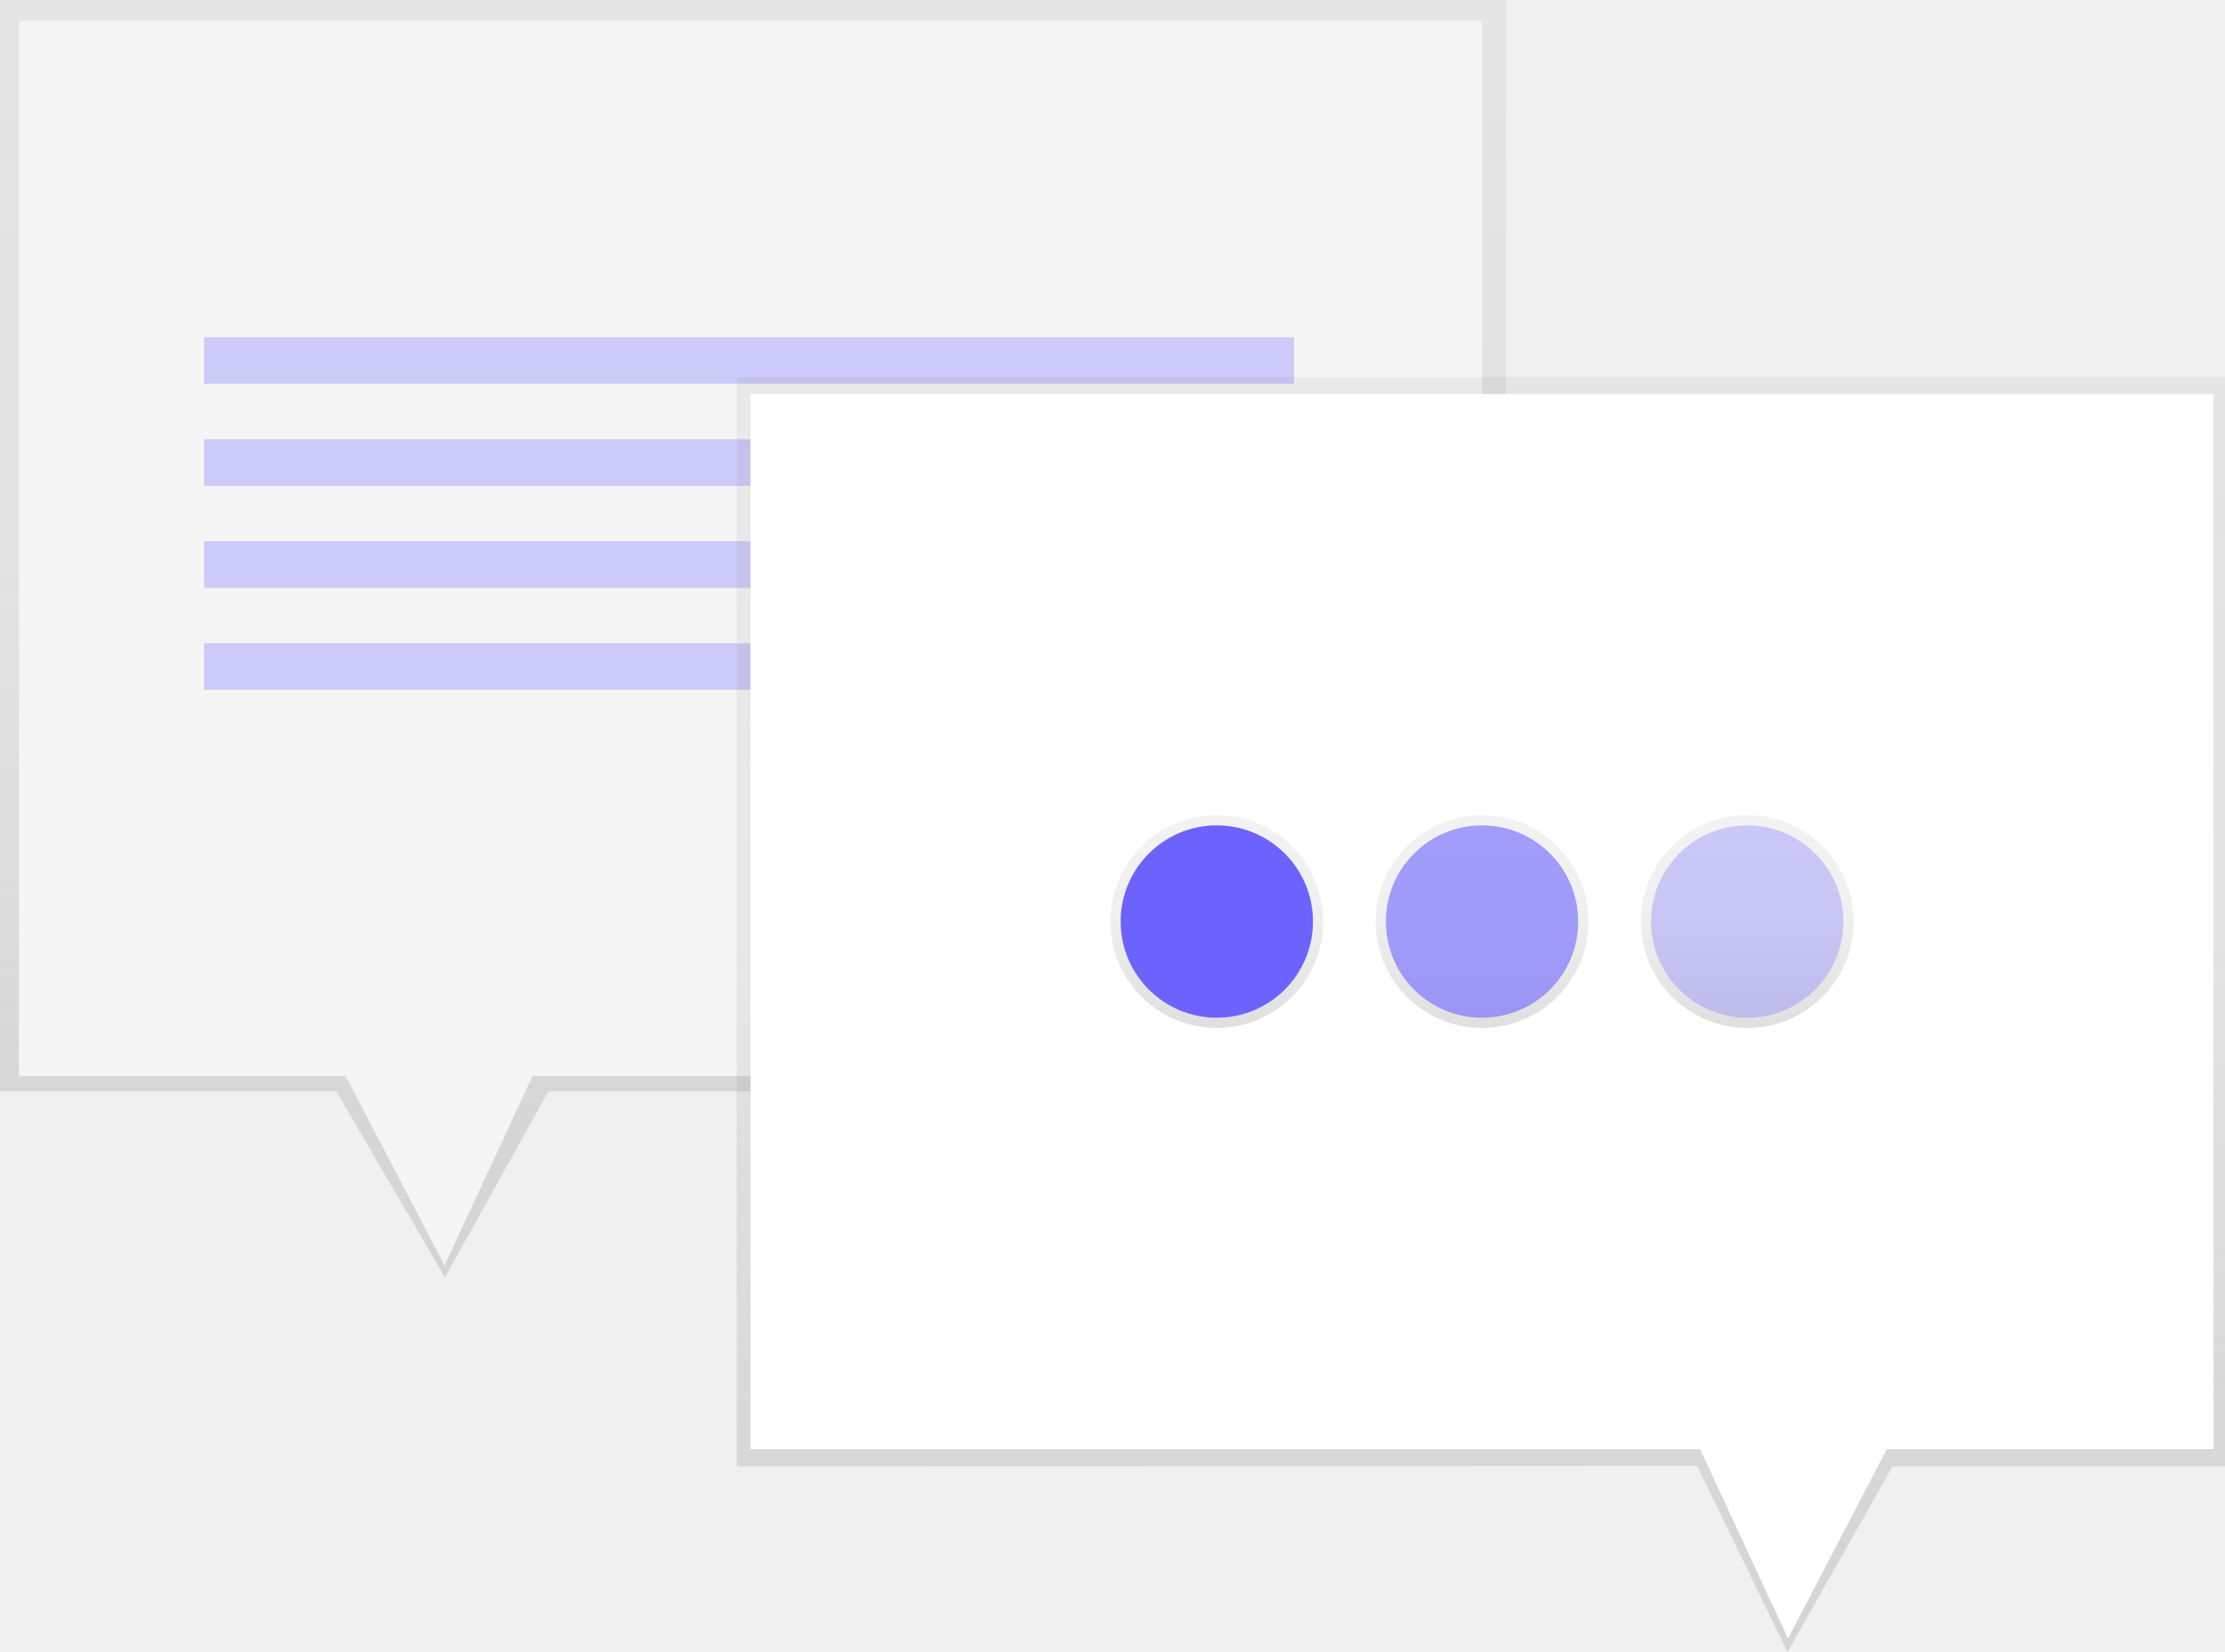
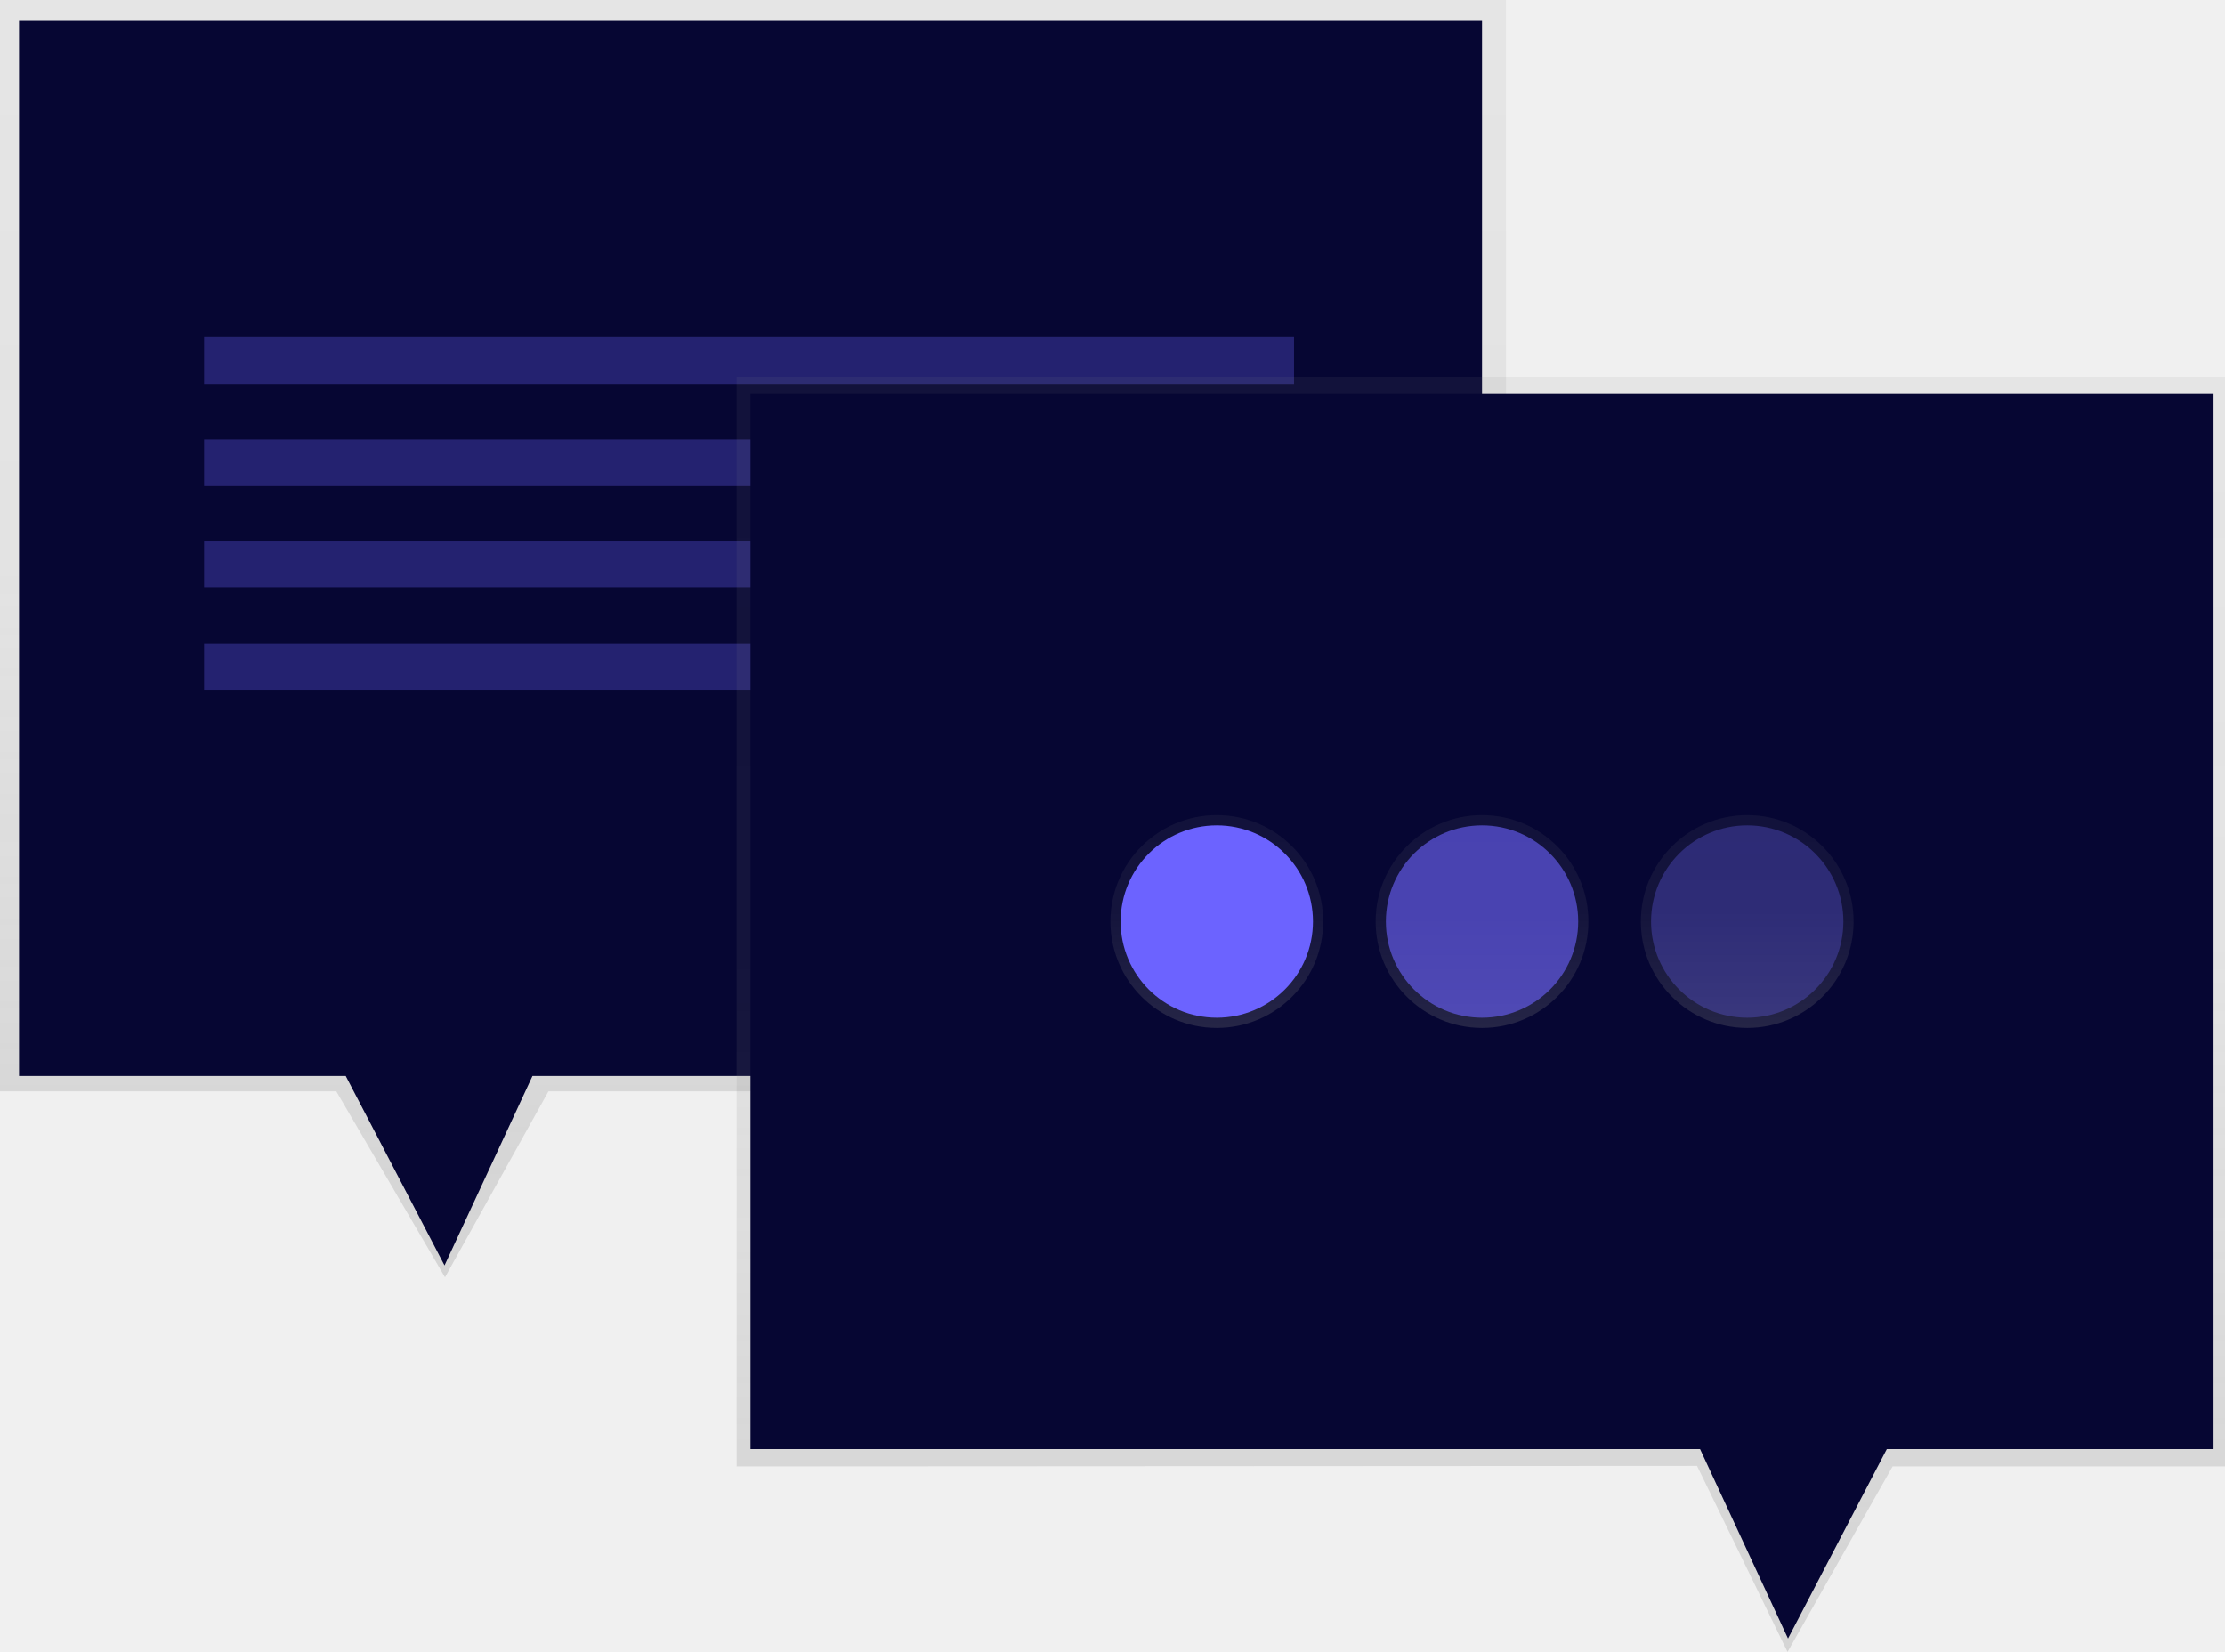
<svg xmlns="http://www.w3.org/2000/svg" xmlns:xlink="http://www.w3.org/1999/xlink" id="0d3bee8d-6283-4722-b2f5-6188c764ca3b" data-name="Layer 1" width="885" height="657" viewBox="0 0 885 657">
  <defs>
    <linearGradient id="e4e73d90-53f9-4a31-ac8c-cd2f87b1a869" x1="2330.5" y1="628" x2="2330.5" y2="120" gradientTransform="matrix(-1, 0, 0, 1, 2630, -120)" gradientUnits="userSpaceOnUse">
      <stop offset="0" stop-color="gray" stop-opacity="0.25" />
      <stop offset="0.54" stop-color="gray" stop-opacity="0.12" />
      <stop offset="1" stop-color="gray" stop-opacity="0.1" />
    </linearGradient>
    <linearGradient id="656a49b8-0e74-4269-923d-a5cb8c729e5a" x1="589" y1="657" x2="589" y2="150" gradientTransform="matrix(1, 0, 0, 1, 0, 0)" xlink:href="#e4e73d90-53f9-4a31-ac8c-cd2f87b1a869" />
    <linearGradient id="4ac03110-48b7-4c46-9a7b-750500b44d13" x1="483.99" y1="408.82" x2="483.99" y2="324.2" gradientTransform="matrix(1, 0, 0, 1, 0, 0)" xlink:href="#e4e73d90-53f9-4a31-ac8c-cd2f87b1a869" />
    <linearGradient id="659745b9-c7a7-4aa8-bbf0-7b73c169c514" x1="589.48" y1="408.82" x2="589.48" y2="324.2" gradientTransform="matrix(1, 0, 0, 1, 0, 0)" xlink:href="#e4e73d90-53f9-4a31-ac8c-cd2f87b1a869" />
    <linearGradient id="ee701dec-23cf-49d9-a833-d49e1cd62e17" x1="694.96" y1="408.82" x2="694.96" y2="324.2" gradientTransform="matrix(1, 0, 0, 1, 0, 0)" xlink:href="#e4e73d90-53f9-4a31-ac8c-cd2f87b1a869" />
  </defs>
  <polygon points="0 0 599 0 599 434.06 218.15 434.06 177 508 133.77 434.06 0 434.06 0 0" fill="url(#e4e73d90-53f9-4a31-ac8c-cd2f87b1a869)" />
-   <polygon points="7.57 8.33 589.48 8.33 589.48 427.95 211.79 427.95 176.81 503.3 137.52 427.95 7.57 427.95 7.57 8.33" fill="#f5f5f5" />
+   <polygon points="7.57 8.33 589.48 8.33 589.48 427.95 211.79 427.95 176.81 503.3 137.52 427.95 7.57 427.95 7.57 8.33" fill="#060633" />
  <rect x="237.18" y="254.1" width="433.53" height="18.55" transform="translate(751.89 406.75) rotate(-180)" fill="#6c63ff" opacity="0.3" />
  <rect x="237.18" y="294.67" width="433.53" height="18.55" transform="translate(751.89 487.89) rotate(-180)" fill="#6c63ff" opacity="0.3" />
  <rect x="237.18" y="335.24" width="433.53" height="18.55" transform="translate(751.89 569.03) rotate(-180)" fill="#6c63ff" opacity="0.3" />
  <rect x="237.18" y="375.81" width="433.53" height="18.55" transform="translate(751.89 650.17) rotate(-180)" fill="#6c63ff" opacity="0.3" />
  <polygon points="885 150 293 150 293 583.21 675 583 711 657 752.79 583.21 885 583.21 885 150" fill="url(#656a49b8-0e74-4269-923d-a5cb8c729e5a)" />
-   <polygon points="880.43 156.7 298.52 156.7 298.52 576.32 676.21 576.32 711.19 651.67 750.48 576.32 880.43 576.32 880.43 156.7" fill="#fff" />
+   <polygon points="880.43 156.7 298.52 156.7 298.52 576.32 676.21 576.32 711.19 651.67 750.48 576.32 880.43 576.32 880.43 156.7" fill="#060633" />
  <circle cx="483.99" cy="366.51" r="42.31" fill="url(#4ac03110-48b7-4c46-9a7b-750500b44d13)" />
  <circle cx="589.48" cy="366.51" r="42.31" fill="url(#659745b9-c7a7-4aa8-bbf0-7b73c169c514)" />
  <circle cx="694.96" cy="366.51" r="42.31" fill="url(#ee701dec-23cf-49d9-a833-d49e1cd62e17)" />
  <circle cx="483.99" cy="366.51" r="38.25" fill="#6c63ff" />
  <circle cx="589.48" cy="366.51" r="38.25" fill="#6c63ff" opacity="0.6" />
  <circle cx="694.96" cy="366.51" r="38.25" fill="#6c63ff" opacity="0.3" />
</svg>
